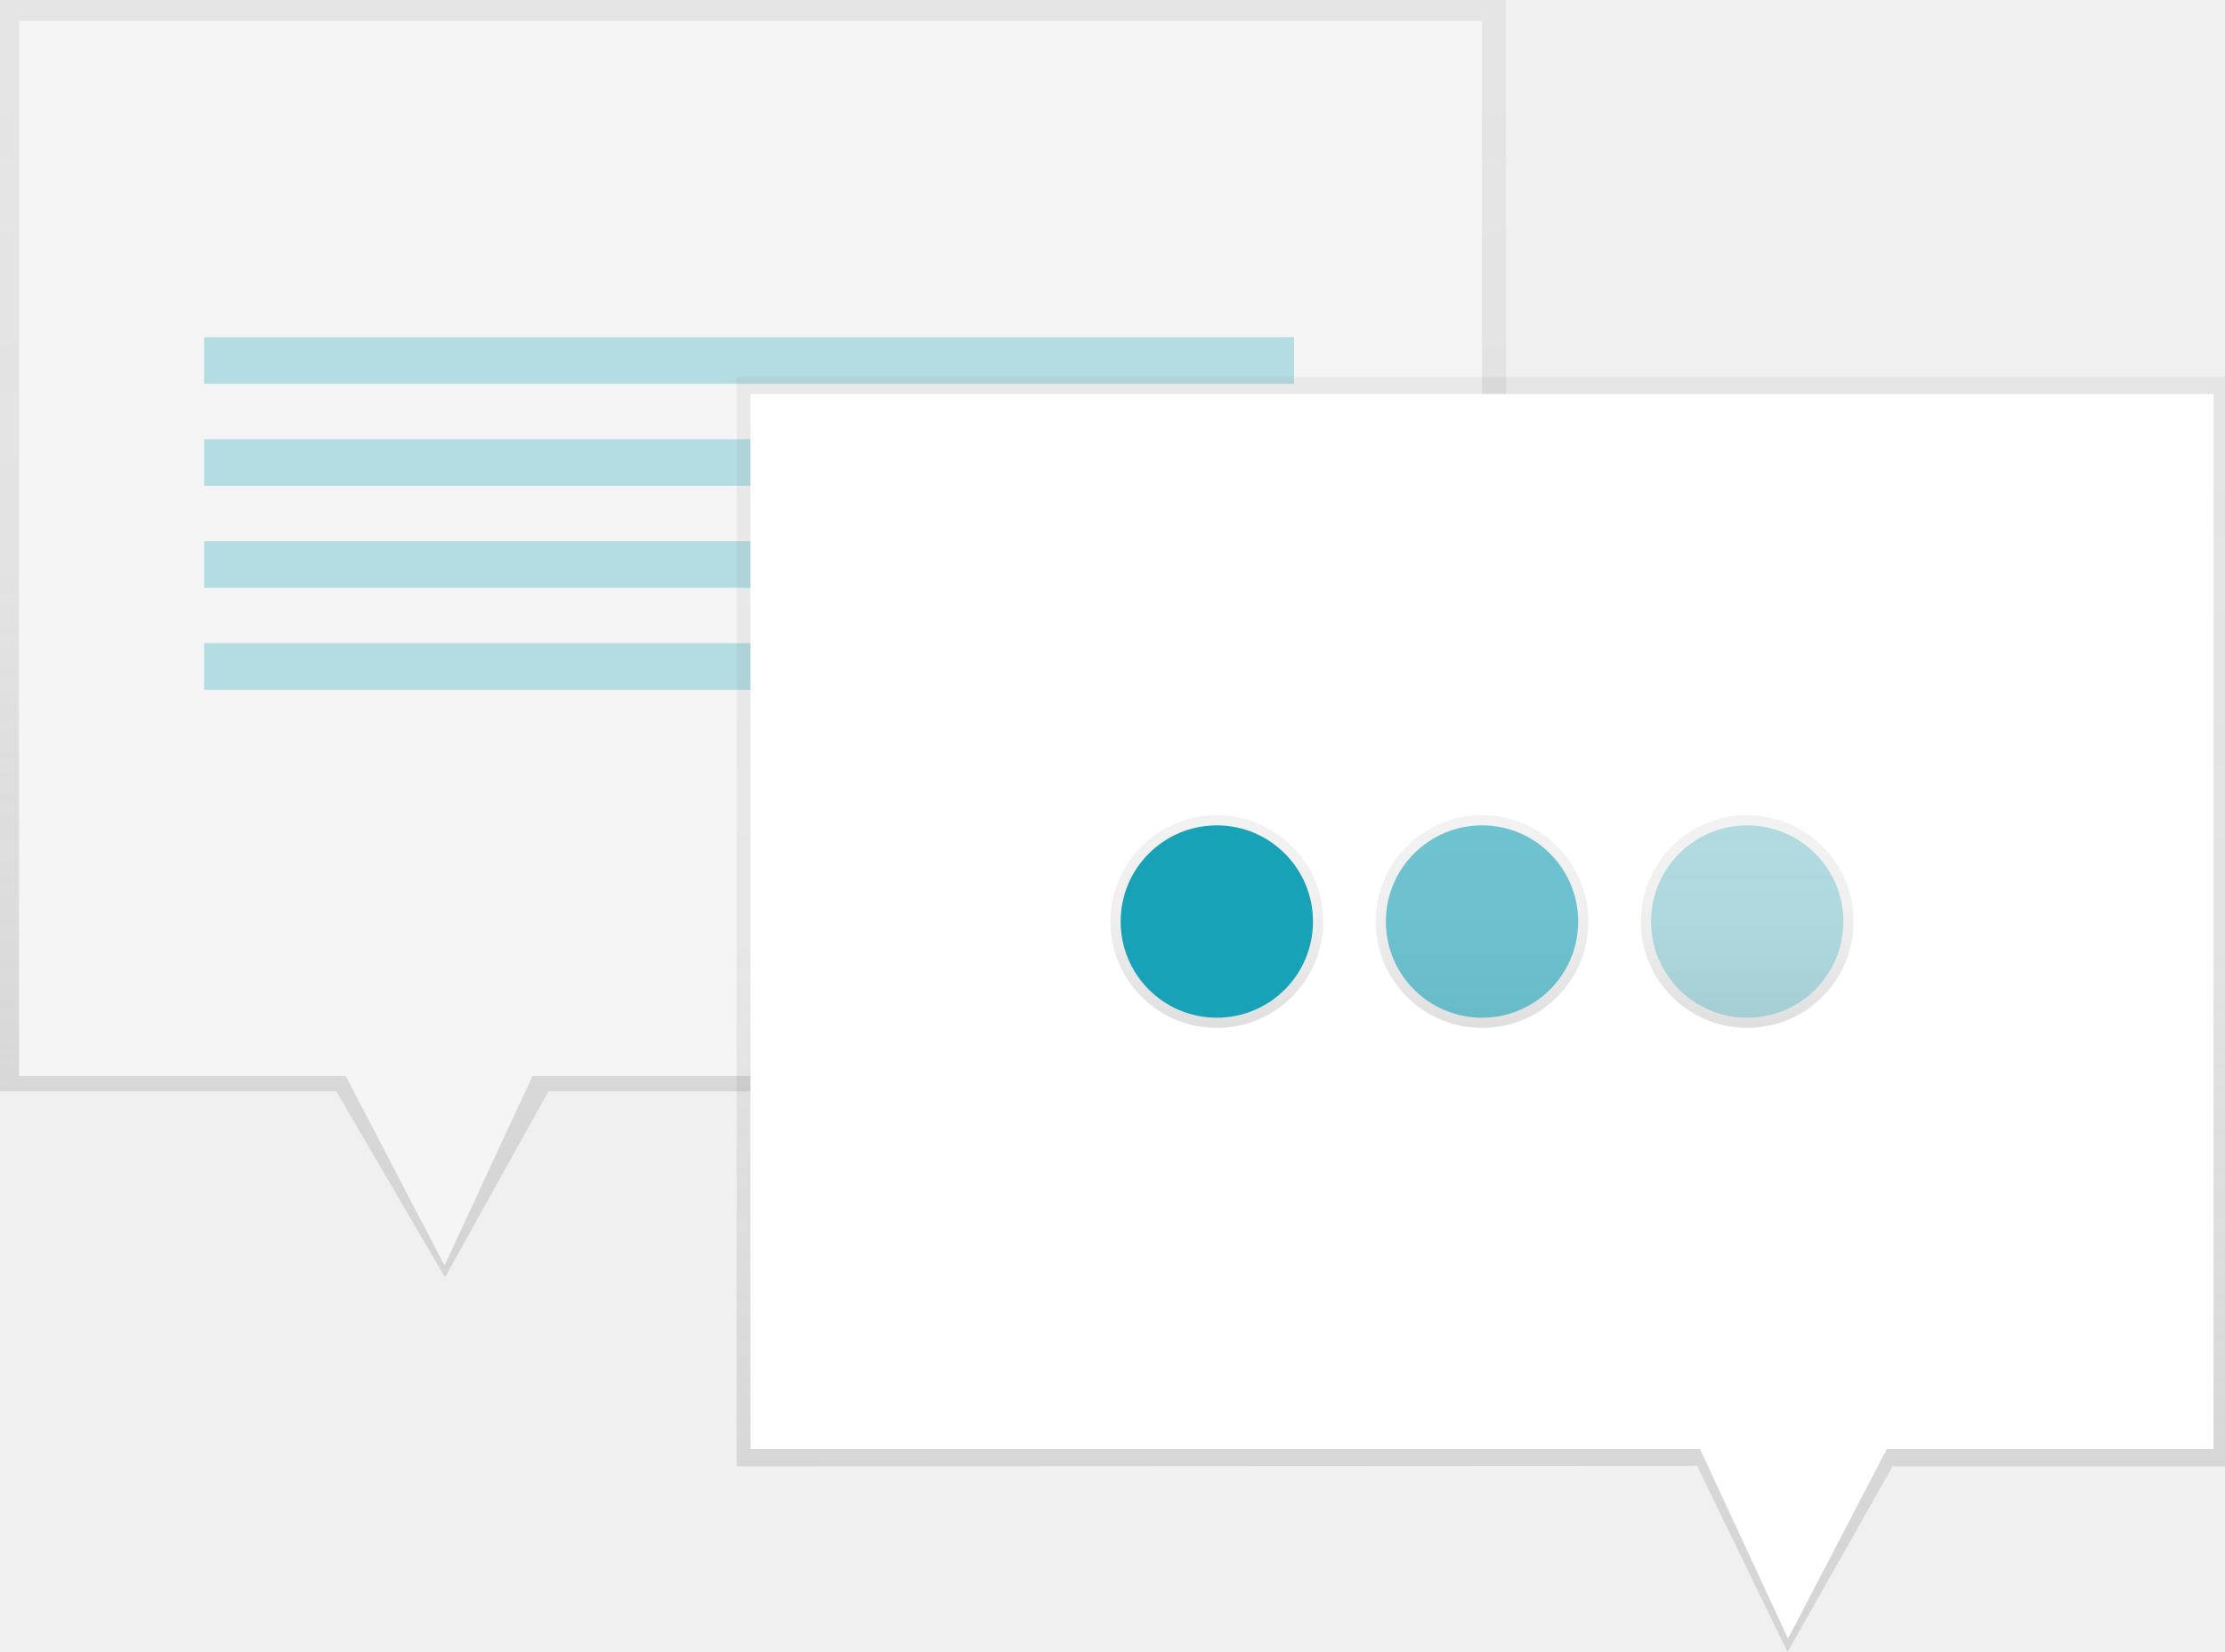
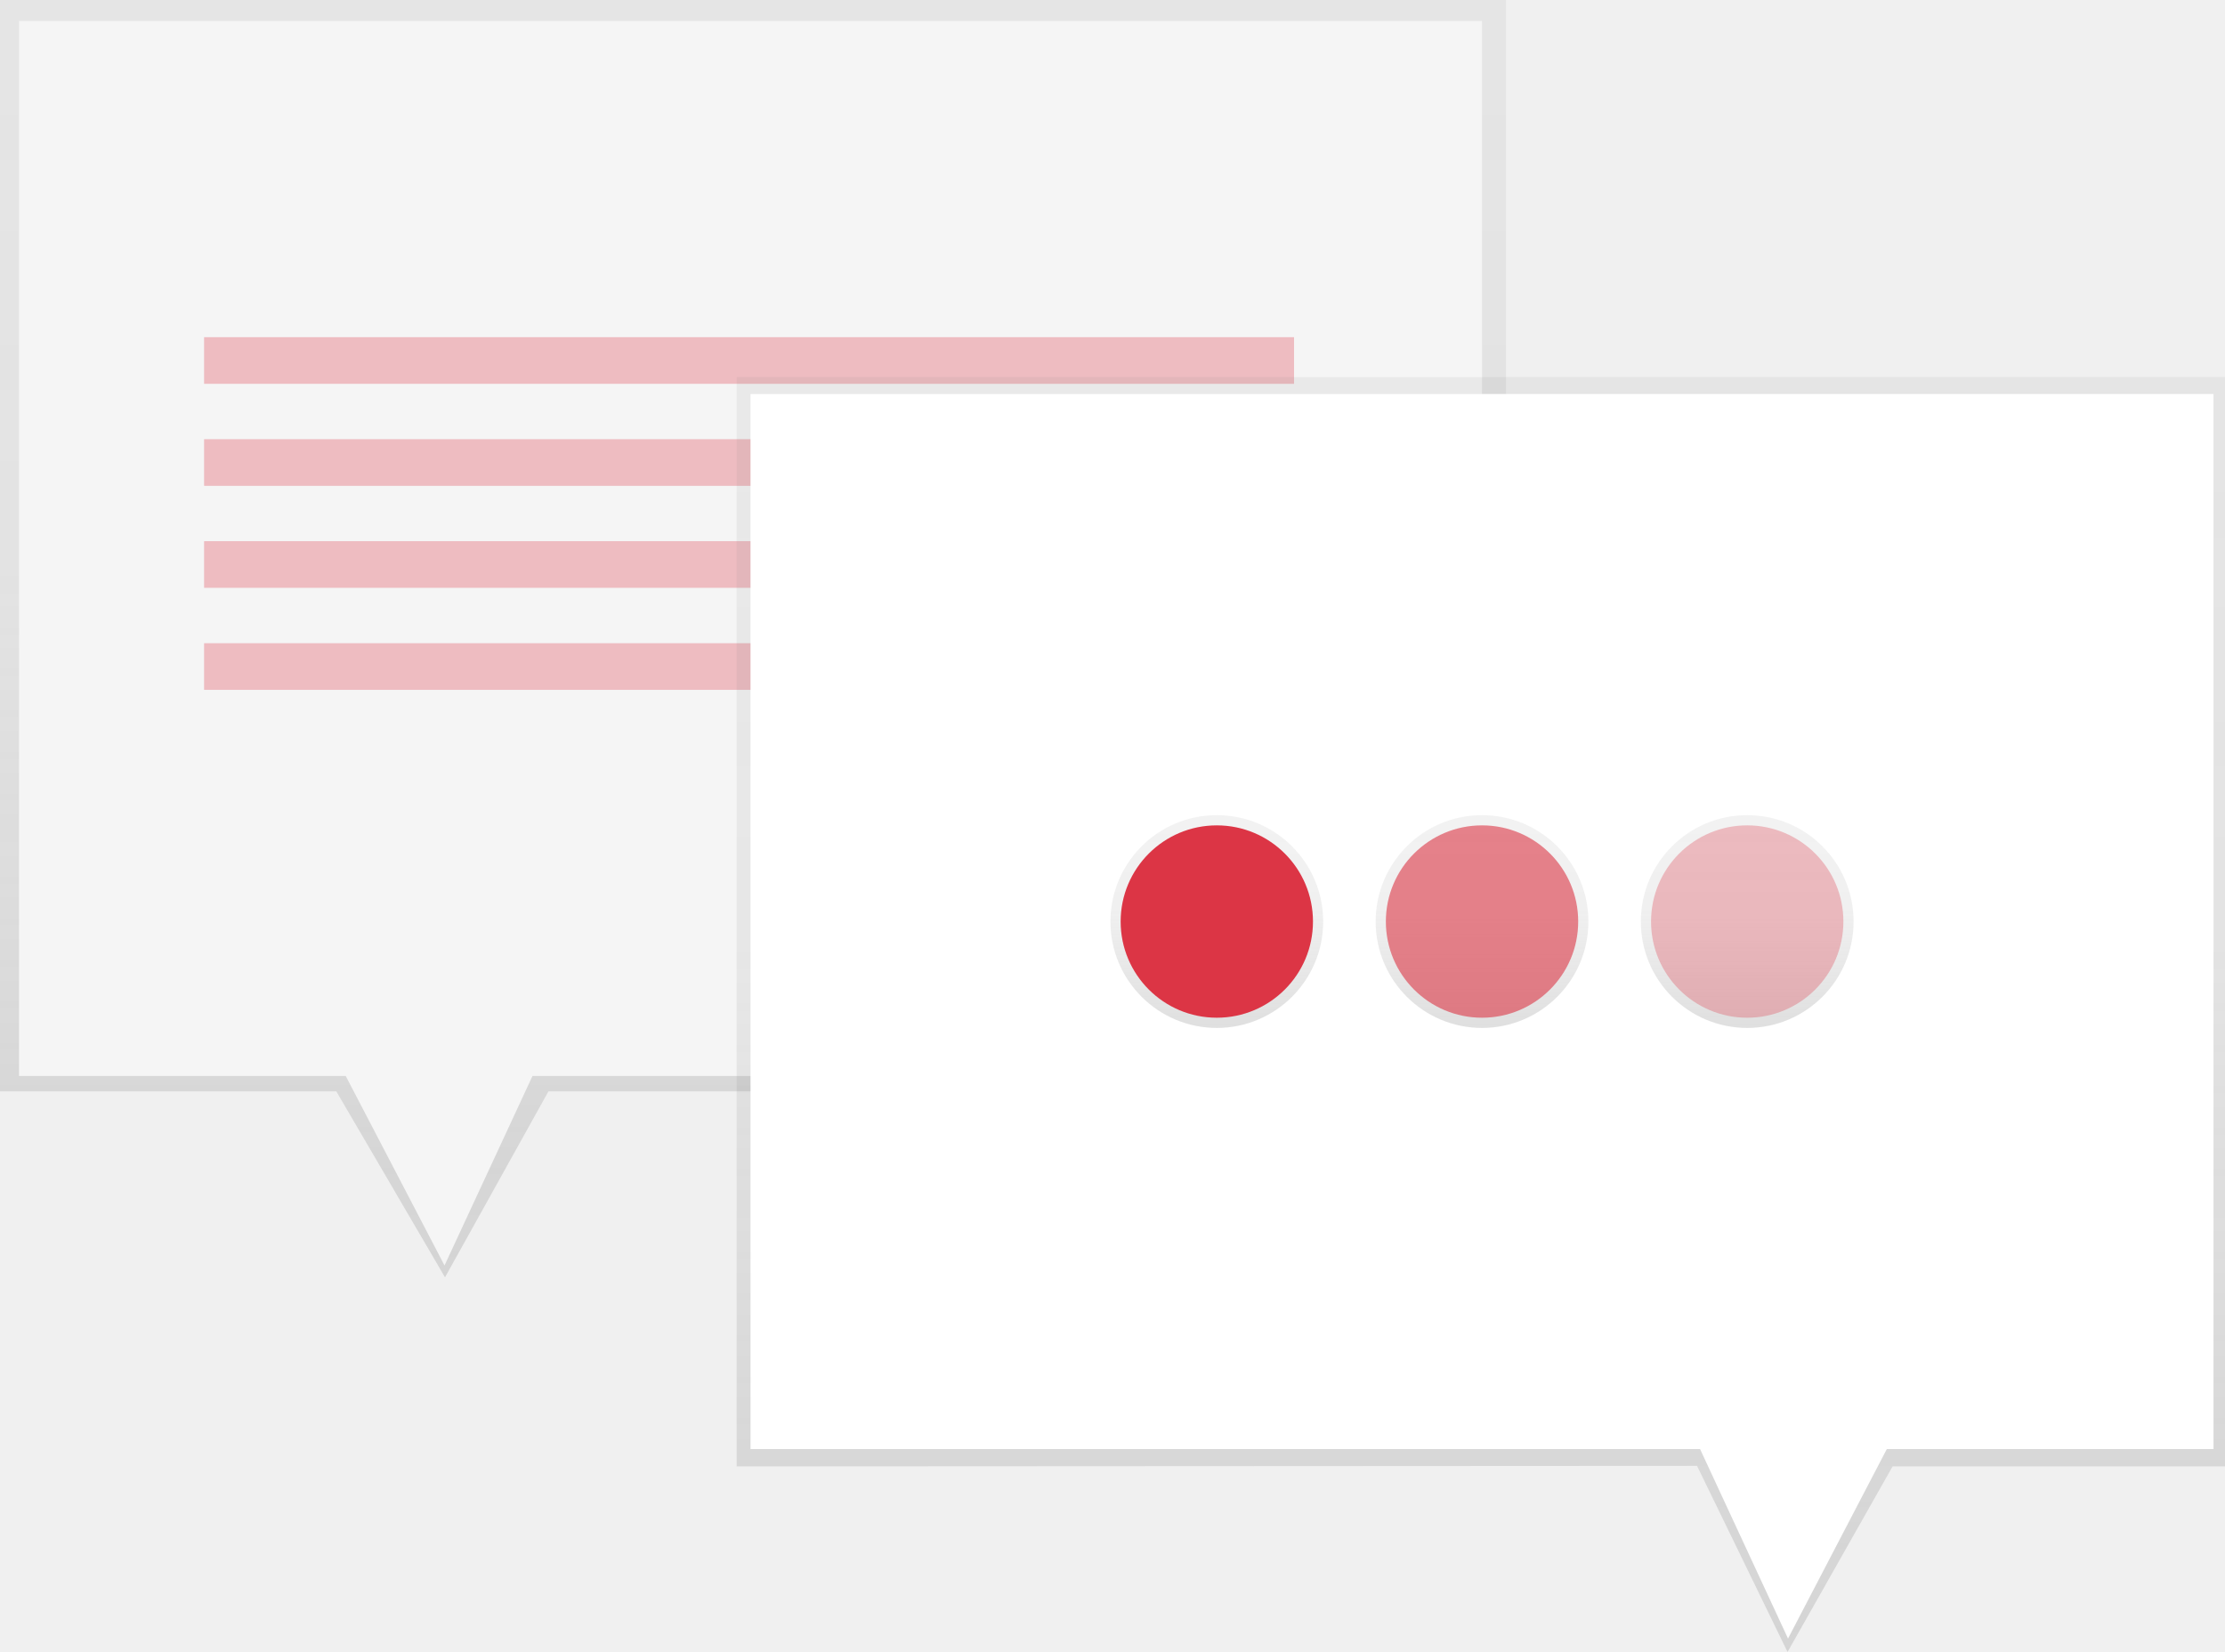
<svg xmlns="http://www.w3.org/2000/svg" xmlns:xlink="http://www.w3.org/1999/xlink" id="0d3bee8d-6283-4722-b2f5-6188c764ca3b" data-name="Layer 1" width="885" height="657" viewBox="0 0 885 657">
  <defs>
    <linearGradient id="e4e73d90-53f9-4a31-ac8c-cd2f87b1a869" x1="2330.5" y1="628" x2="2330.5" y2="120" gradientTransform="matrix(-1, 0, 0, 1, 2630, -120)" gradientUnits="userSpaceOnUse">
      <stop offset="0" stop-color="gray" stop-opacity="0.25" />
      <stop offset="0.54" stop-color="gray" stop-opacity="0.12" />
      <stop offset="1" stop-color="gray" stop-opacity="0.1" />
    </linearGradient>
    <linearGradient id="656a49b8-0e74-4269-923d-a5cb8c729e5a" x1="589" y1="657" x2="589" y2="150" gradientTransform="matrix(1, 0, 0, 1, 0, 0)" xlink:href="#e4e73d90-53f9-4a31-ac8c-cd2f87b1a869" />
    <linearGradient id="4ac03110-48b7-4c46-9a7b-750500b44d13" x1="483.99" y1="408.82" x2="483.99" y2="324.2" gradientTransform="matrix(1, 0, 0, 1, 0, 0)" xlink:href="#e4e73d90-53f9-4a31-ac8c-cd2f87b1a869" />
    <linearGradient id="659745b9-c7a7-4aa8-bbf0-7b73c169c514" x1="589.48" y1="408.82" x2="589.48" y2="324.2" gradientTransform="matrix(1, 0, 0, 1, 0, 0)" xlink:href="#e4e73d90-53f9-4a31-ac8c-cd2f87b1a869" />
    <linearGradient id="ee701dec-23cf-49d9-a833-d49e1cd62e17" x1="694.96" y1="408.82" x2="694.96" y2="324.2" gradientTransform="matrix(1, 0, 0, 1, 0, 0)" xlink:href="#e4e73d90-53f9-4a31-ac8c-cd2f87b1a869" />
  </defs>
  <polygon points="0 0 599 0 599 434.06 218.15 434.06 177 508 133.77 434.06 0 434.06 0 0" fill="url(#e4e73d90-53f9-4a31-ac8c-cd2f87b1a869)" />
  <polygon points="7.57 8.33 589.48 8.33 589.48 427.95 211.79 427.95 176.81 503.3 137.52 427.95 7.57 427.95 7.57 8.33" fill="#f5f5f5" />
-   <rect x="237.18" y="254.1" width="433.53" height="18.55" transform="translate(751.89 406.75) rotate(-180)" fill="#17a2b8" opacity="0.3" />
-   <rect x="237.18" y="294.67" width="433.53" height="18.55" transform="translate(751.89 487.89) rotate(-180)" fill="#17a2b8" opacity="0.3" />
-   <rect x="237.18" y="335.24" width="433.53" height="18.55" transform="translate(751.89 569.03) rotate(-180)" fill="#17a2b8" opacity="0.3" />
-   <rect x="237.18" y="375.81" width="433.53" height="18.55" transform="translate(751.89 650.17) rotate(-180)" fill="#17a2b8" opacity="0.3" />
+   <rect x="237.18" y="254.1" width="433.53" height="18.55" transform="translate(751.89 406.75) rotate(-180)" fill="#dc3545" opacity="0.3" />
+   <rect x="237.18" y="294.67" width="433.53" height="18.55" transform="translate(751.89 487.89) rotate(-180)" fill="#dc3545" opacity="0.3" />
+   <rect x="237.18" y="335.24" width="433.53" height="18.55" transform="translate(751.89 569.03) rotate(-180)" fill="#dc3545" opacity="0.3" />
+   <rect x="237.18" y="375.81" width="433.53" height="18.55" transform="translate(751.89 650.17) rotate(-180)" fill="#dc3545" opacity="0.3" />
  <polygon points="885 150 293 150 293 583.21 675 583 711 657 752.79 583.21 885 583.21 885 150" fill="url(#656a49b8-0e74-4269-923d-a5cb8c729e5a)" />
  <polygon points="880.43 156.7 298.52 156.7 298.52 576.32 676.21 576.32 711.19 651.67 750.48 576.32 880.43 576.32 880.43 156.7" fill="#fff" />
  <circle cx="483.99" cy="366.51" r="42.31" fill="url(#4ac03110-48b7-4c46-9a7b-750500b44d13)" />
  <circle cx="589.48" cy="366.51" r="42.31" fill="url(#659745b9-c7a7-4aa8-bbf0-7b73c169c514)" />
  <circle cx="694.96" cy="366.51" r="42.31" fill="url(#ee701dec-23cf-49d9-a833-d49e1cd62e17)" />
-   <circle cx="483.99" cy="366.51" r="38.25" fill="#17a2b8" />
-   <circle cx="589.48" cy="366.51" r="38.25" fill="#17a2b8" opacity="0.6" />
-   <circle cx="694.96" cy="366.51" r="38.25" fill="#17a2b8" opacity="0.3" />
+   <circle cx="483.99" cy="366.51" r="38.25" fill="#dc3545" />
+   <circle cx="589.48" cy="366.51" r="38.25" fill="#dc3545" opacity="0.6" />
+   <circle cx="694.96" cy="366.51" r="38.25" fill="#dc3545" opacity="0.3" />
</svg>
